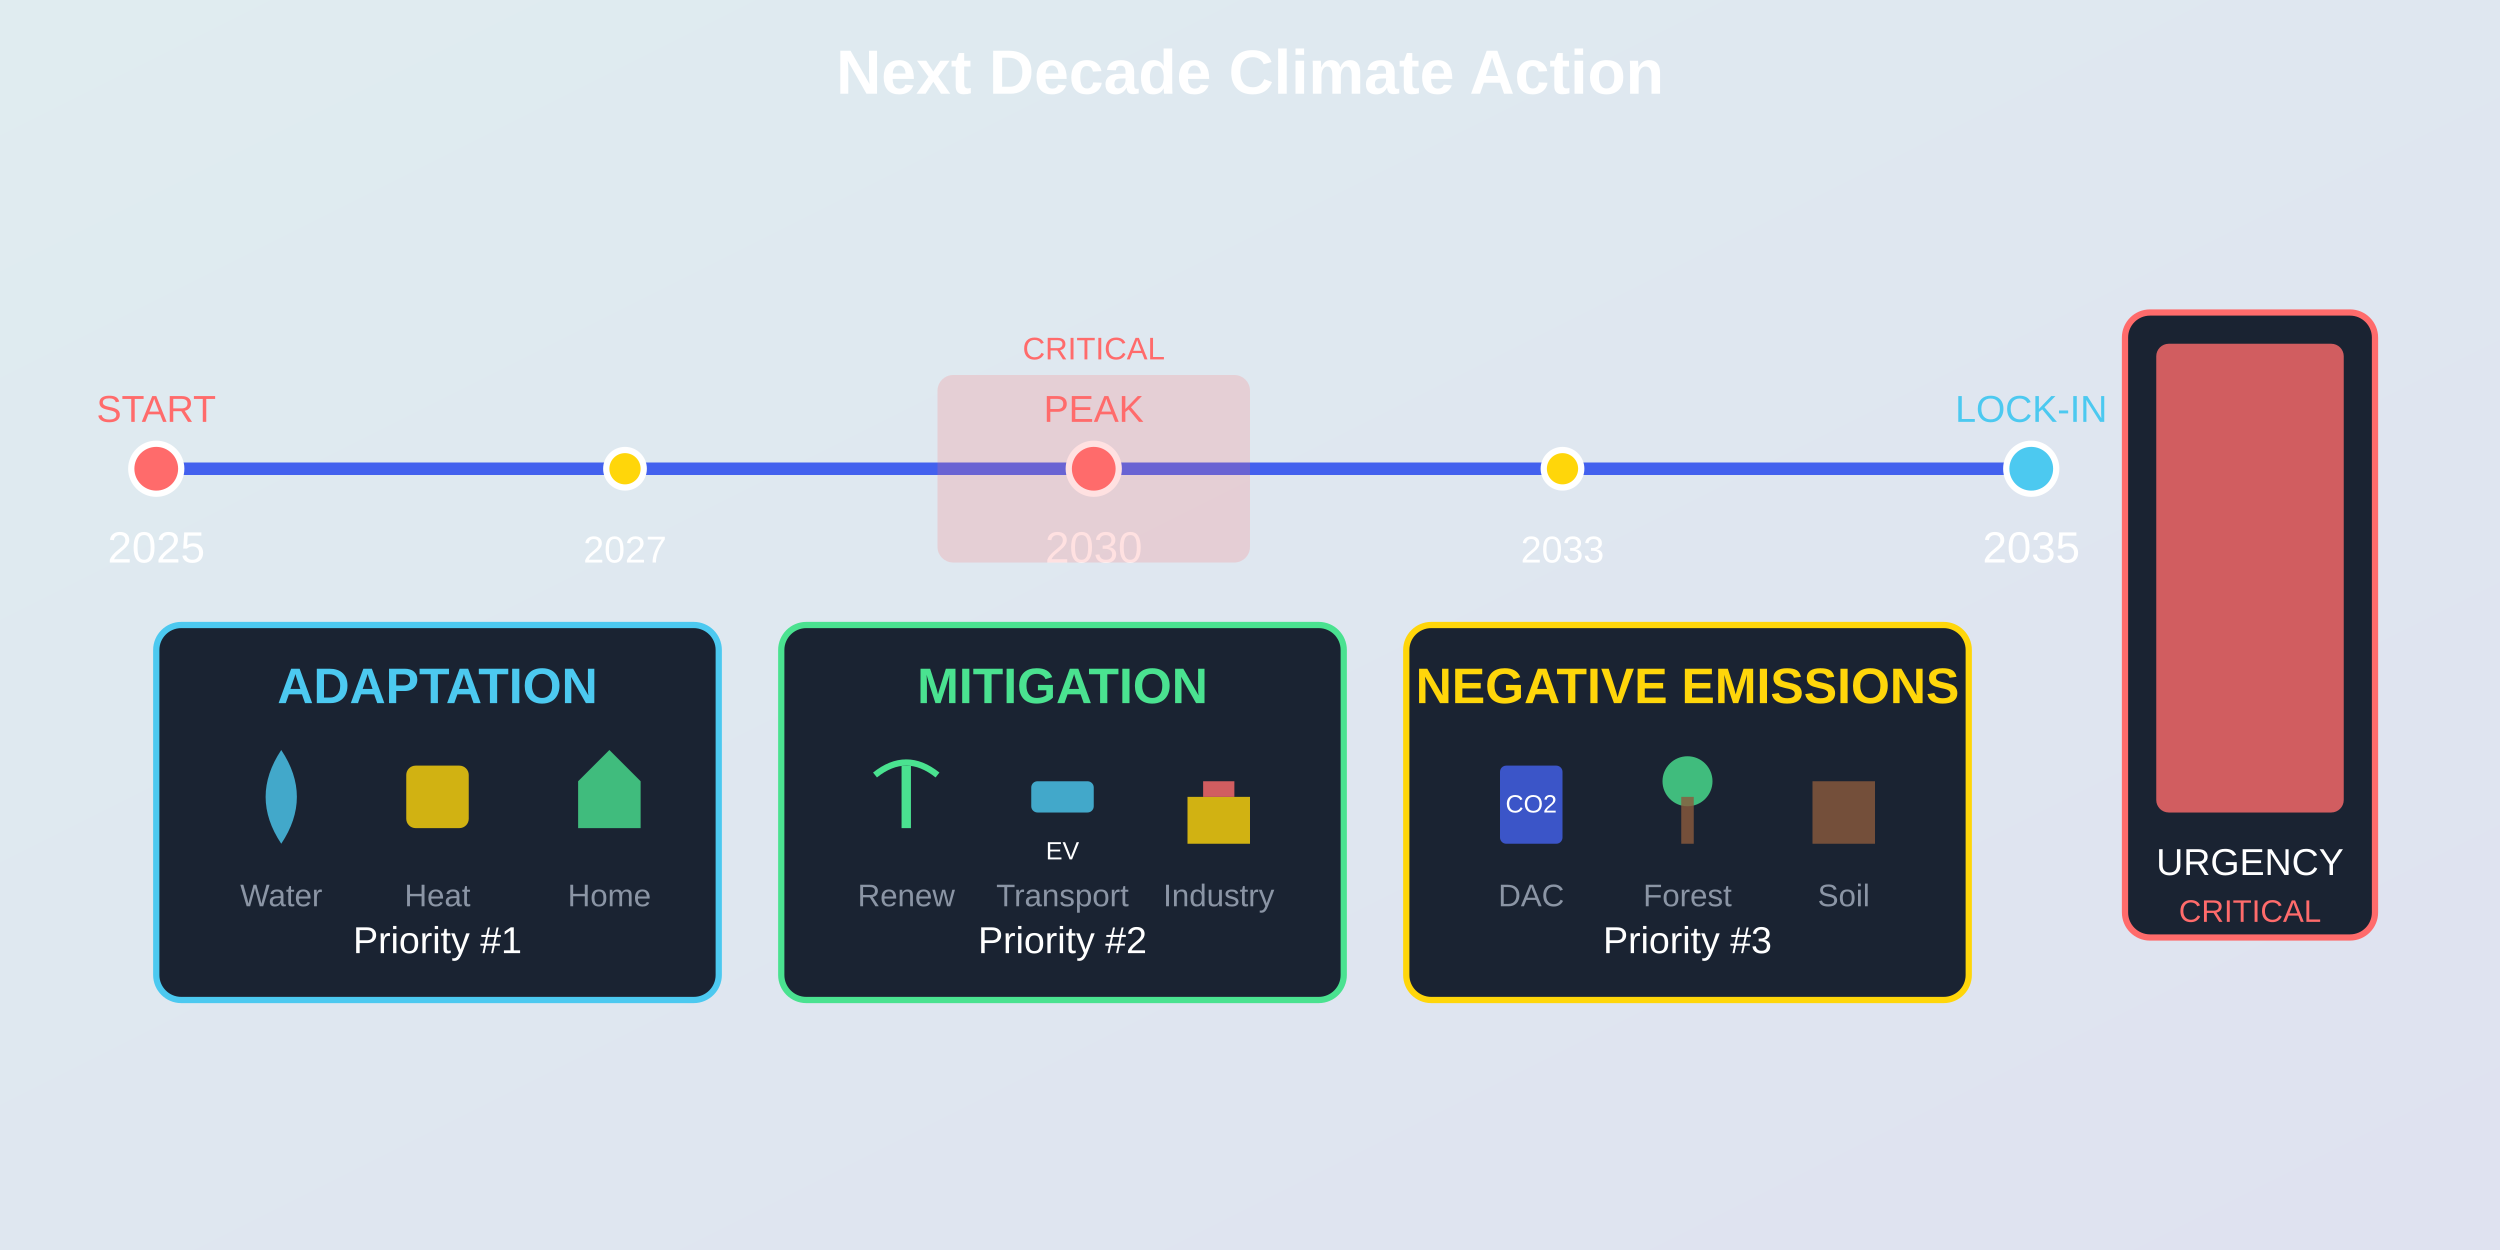
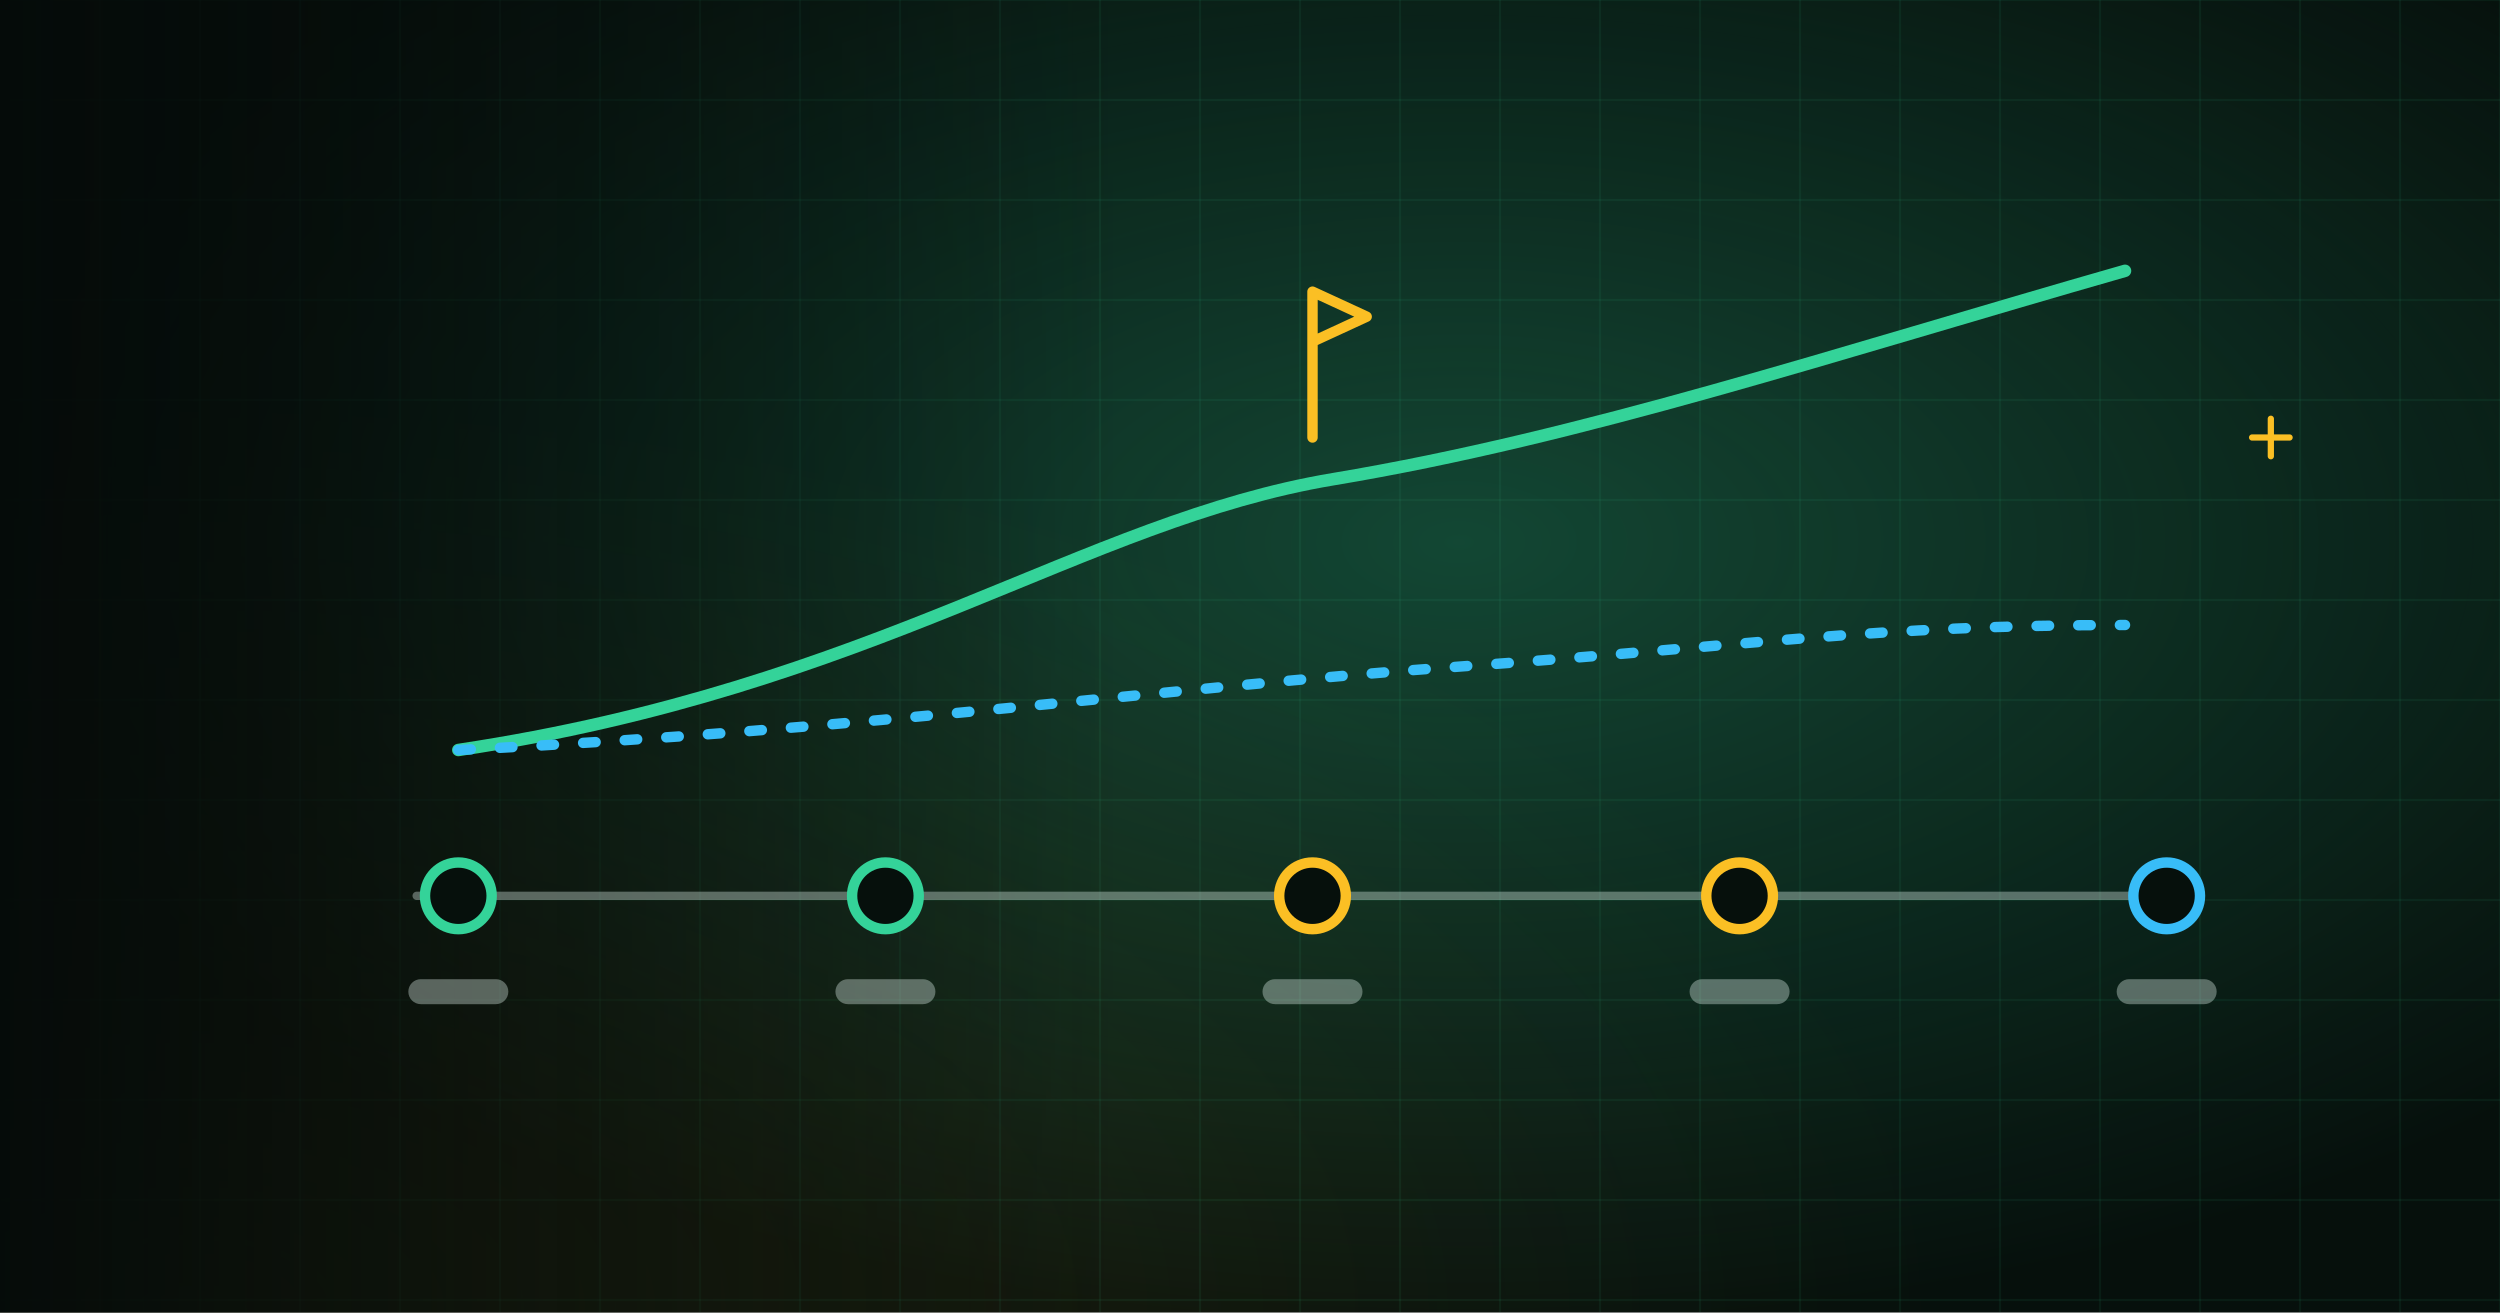
- <svg xmlns="http://www.w3.org/2000/svg" viewBox="0 0 800 400">
+ <svg xmlns="http://www.w3.org/2000/svg" width="1200" height="630" viewBox="0 0 1200 630" fill="none">
  <defs>
-     <linearGradient id="bgGrad" x1="0%" y1="0%" x2="100%" y2="100%">
-       <stop offset="0%" style="stop-color:#4cc9f0;stop-opacity:0.1" />
-       <stop offset="100%" style="stop-color:#4361ee;stop-opacity:0.1" />
+     <radialGradient id="glow" cx="0.583" cy="0.413" r="0.6">
+       <stop offset="0" stop-color="#34d399" stop-opacity="0.28" />
+       <stop offset="1" stop-color="#34d399" stop-opacity="0" />
+     </radialGradient>
+     <radialGradient id="warm" cx="0.08" cy="1" r="0.7">
+       <stop offset="0" stop-color="#fbbf24" stop-opacity="0.10" />
+       <stop offset="1" stop-color="#fbbf24" stop-opacity="0" />
+     </radialGradient>
+     <linearGradient id="fade" x1="0" y1="0" x2="1" y2="0">
+       <stop offset="0" stop-color="#050b09" stop-opacity="1" />
+       <stop offset="0.45" stop-color="#050b09" stop-opacity="0" />
    </linearGradient>
-     <linearGradient id="decadeGrad" x1="0%" y1="0%" x2="100%" y2="0%">
-       <stop offset="0%" style="stop-color:#4361ee;stop-opacity:0.8" />
-       <stop offset="50%" style="stop-color:#3f37c9;stop-opacity:0.8" />
-       <stop offset="100%" style="stop-color:#4cc9f0;stop-opacity:0.8" />
+     <linearGradient id="bar" x1="0" y1="0" x2="0" y2="1">
+       <stop offset="0" stop-color="#34d399" />
+       <stop offset="1" stop-color="#10b981" stop-opacity="0.35" />
+     </linearGradient>
+     <linearGradient id="barGold" x1="0" y1="0" x2="0" y2="1">
+       <stop offset="0" stop-color="#fbbf24" />
+       <stop offset="1" stop-color="#fbbf24" stop-opacity="0.3" />
    </linearGradient>
  </defs>
-   <rect width="800" height="400" fill="url(#bgGrad)" />
-   <g transform="translate(50, 100)">
-     <line x1="0" y1="50" x2="600" y2="50" stroke="#4361ee" stroke-width="4" />
-     <g>
-       <circle cx="0" cy="50" r="8" fill="#ff6b6b" stroke="#ffffff" stroke-width="2" />
-       <text x="0" y="80" fill="#ffffff" font-family="Arial, sans-serif" font-size="14" text-anchor="middle">2025</text>
-       <text x="0" y="35" fill="#ff6b6b" font-family="Arial, sans-serif" font-size="12" text-anchor="middle">START</text>
-       <circle cx="150" cy="50" r="6" fill="#ffd60a" stroke="#ffffff" stroke-width="2" />
-       <text x="150" y="80" fill="#ffffff" font-family="Arial, sans-serif" font-size="12" text-anchor="middle">2027</text>
-       <circle cx="300" cy="50" r="8" fill="#ff6b6b" stroke="#ffffff" stroke-width="2" />
-       <text x="300" y="80" fill="#ffffff" font-family="Arial, sans-serif" font-size="14" text-anchor="middle">2030</text>
-       <text x="300" y="35" fill="#ff6b6b" font-family="Arial, sans-serif" font-size="12" text-anchor="middle">PEAK</text>
-       <circle cx="450" cy="50" r="6" fill="#ffd60a" stroke="#ffffff" stroke-width="2" />
-       <text x="450" y="80" fill="#ffffff" font-family="Arial, sans-serif" font-size="12" text-anchor="middle">2033</text>
-       <circle cx="600" cy="50" r="8" fill="#4cc9f0" stroke="#ffffff" stroke-width="2" />
-       <text x="600" y="80" fill="#ffffff" font-family="Arial, sans-serif" font-size="14" text-anchor="middle">2035</text>
-       <text x="600" y="35" fill="#4cc9f0" font-family="Arial, sans-serif" font-size="12" text-anchor="middle">LOCK-IN</text>
-     </g>
-     <rect x="250" y="20" width="100" height="60" fill="#ff6b6b" opacity="0.2" rx="5" />
-     <text x="300" y="15" fill="#ff6b6b" font-family="Arial, sans-serif" font-size="10" text-anchor="middle">CRITICAL</text>
+   <rect width="1200" height="630" fill="#06100c" />
+   <g stroke="#34d399" stroke-opacity="0.07" stroke-width="1">
+     <path d="M0 0V630" />
+     <path d="M48 0V630" />
+     <path d="M96 0V630" />
+     <path d="M144 0V630" />
+     <path d="M192 0V630" />
+     <path d="M240 0V630" />
+     <path d="M288 0V630" />
+     <path d="M336 0V630" />
+     <path d="M384 0V630" />
+     <path d="M432 0V630" />
+     <path d="M480 0V630" />
+     <path d="M528 0V630" />
+     <path d="M576 0V630" />
+     <path d="M624 0V630" />
+     <path d="M672 0V630" />
+     <path d="M720 0V630" />
+     <path d="M768 0V630" />
+     <path d="M816 0V630" />
+     <path d="M864 0V630" />
+     <path d="M912 0V630" />
+     <path d="M960 0V630" />
+     <path d="M1008 0V630" />
+     <path d="M1056 0V630" />
+     <path d="M1104 0V630" />
+     <path d="M1152 0V630" />
+     <path d="M1200 0V630" />
+     <path d="M0 0H1200" />
+     <path d="M0 48H1200" />
+     <path d="M0 96H1200" />
+     <path d="M0 144H1200" />
+     <path d="M0 192H1200" />
+     <path d="M0 240H1200" />
+     <path d="M0 288H1200" />
+     <path d="M0 336H1200" />
+     <path d="M0 384H1200" />
+     <path d="M0 432H1200" />
+     <path d="M0 480H1200" />
+     <path d="M0 528H1200" />
+     <path d="M0 576H1200" />
+     <path d="M0 624H1200" />
  </g>
-   <g transform="translate(50, 200)">
-     <rect x="0" y="0" width="180" height="120" rx="8" fill="#1a2332" stroke="#4cc9f0" stroke-width="2" />
-     <text x="90" y="25" fill="#4cc9f0" font-family="Arial, sans-serif" font-size="16" font-weight="bold" text-anchor="middle">ADAPTATION</text>
-     <g transform="translate(20, 40)">
-       <path d="M 20 0 Q 10 15 20 30 Q 30 15 20 0" fill="#4cc9f0" opacity="0.8" />
-       <text x="20" y="50" fill="#8b95a5" font-family="Arial, sans-serif" font-size="10" text-anchor="middle">Water</text>
-     </g>
-     <g transform="translate(70, 40)">
-       <rect x="10" y="5" width="20" height="20" rx="3" fill="#ffd60a" opacity="0.8" />
-       <text x="20" y="50" fill="#8b95a5" font-family="Arial, sans-serif" font-size="10" text-anchor="middle">Heat</text>
-     </g>
-     <g transform="translate(120, 40)">
-       <path d="M 15 10 L 25 0 L 35 10 L 35 25 L 15 25 Z" fill="#4ae290" opacity="0.8" />
-       <text x="25" y="50" fill="#8b95a5" font-family="Arial, sans-serif" font-size="10" text-anchor="middle">Home</text>
-     </g>
-     <text x="90" y="105" fill="#ffffff" font-family="Arial, sans-serif" font-size="12" text-anchor="middle">Priority #1</text>
+   <rect width="1200" height="630" fill="url(#glow)" />
+   <rect width="1200" height="630" fill="url(#warm)" />
+   <rect width="1200" height="630" fill="url(#fade)" />
+   <g stroke-linecap="round" stroke-linejoin="round">
+     <path d="M200 430H1040" stroke="rgba(236,253,245,0.35)" stroke-width="4" />
+     <circle cx="220" cy="430" r="16" fill="#06100c" stroke="#34d399" stroke-width="5" />
+     <circle cx="425" cy="430" r="16" fill="#06100c" stroke="#34d399" stroke-width="5" />
+     <circle cx="630" cy="430" r="16" fill="#06100c" stroke="#fbbf24" stroke-width="5" />
+     <circle cx="835" cy="430" r="16" fill="#06100c" stroke="#fbbf24" stroke-width="5" />
+     <circle cx="1040" cy="430" r="16" fill="#06100c" stroke="#38bdf8" stroke-width="5" />
+     <path d="M220 360C420 330 520 250 640 230S880 170 1020 130" stroke="#34d399" stroke-width="6" />
+     <path d="M220 360C420 350 560 330 700 320S900 300 1020 300" stroke="#38bdf8" stroke-width="5" stroke-dasharray="6 14" />
+     <path d="M630 140v70M630 140l26 12-26 12" stroke="#fbbf24" stroke-width="5" />
+     <rect x="196" y="470" width="48" height="12" rx="6" fill="rgba(236,253,245,0.35)" />
+     <rect x="401" y="470" width="48" height="12" rx="6" fill="rgba(236,253,245,0.35)" />
+     <rect x="606" y="470" width="48" height="12" rx="6" fill="rgba(236,253,245,0.35)" />
+     <rect x="811" y="470" width="48" height="12" rx="6" fill="rgba(236,253,245,0.35)" />
+     <rect x="1016" y="470" width="48" height="12" rx="6" fill="rgba(236,253,245,0.35)" />
+     <path d="M1090 201V219M1081 210H1099" stroke="#fbbf24" stroke-width="3" />
  </g>
-   <g transform="translate(250, 200)">
-     <rect x="0" y="0" width="180" height="120" rx="8" fill="#1a2332" stroke="#4ae290" stroke-width="2" />
-     <text x="90" y="25" fill="#4ae290" font-family="Arial, sans-serif" font-size="16" font-weight="bold" text-anchor="middle">MITIGATION</text>
-     <g transform="translate(20, 40)">
-       <line x1="20" y1="5" x2="20" y2="25" stroke="#4ae290" stroke-width="3" />
-       <path d="M 10 8 Q 20 0 30 8" fill="none" stroke="#4ae290" stroke-width="2" />
-       <text x="20" y="50" fill="#8b95a5" font-family="Arial, sans-serif" font-size="10" text-anchor="middle">Renew</text>
-     </g>
-     <g transform="translate(70, 40)">
-       <rect x="10" y="10" width="20" height="10" rx="2" fill="#4cc9f0" opacity="0.8" />
-       <text x="20" y="35" fill="#ffffff" font-family="Arial, sans-serif" font-size="8" text-anchor="middle">EV</text>
-       <text x="20" y="50" fill="#8b95a5" font-family="Arial, sans-serif" font-size="10" text-anchor="middle">Transport</text>
-     </g>
-     <g transform="translate(120, 40)">
-       <rect x="10" y="15" width="20" height="15" fill="#ffd60a" opacity="0.8" />
-       <rect x="15" y="10" width="10" height="5" fill="#ff6b6b" opacity="0.8" />
-       <text x="20" y="50" fill="#8b95a5" font-family="Arial, sans-serif" font-size="10" text-anchor="middle">Industry</text>
-     </g>
-     <text x="90" y="105" fill="#ffffff" font-family="Arial, sans-serif" font-size="12" text-anchor="middle">Priority #2</text>
-   </g>
-   <g transform="translate(450, 200)">
-     <rect x="0" y="0" width="180" height="120" rx="8" fill="#1a2332" stroke="#ffd60a" stroke-width="2" />
-     <text x="90" y="25" fill="#ffd60a" font-family="Arial, sans-serif" font-size="16" font-weight="bold" text-anchor="middle">NEGATIVE EMISSIONS</text>
-     <g transform="translate(20, 40)">
-       <rect x="10" y="5" width="20" height="25" rx="2" fill="#4361ee" opacity="0.8" />
-       <text x="20" y="20" fill="#ffffff" font-family="Arial, sans-serif" font-size="8" text-anchor="middle">CO2</text>
-       <text x="20" y="50" fill="#8b95a5" font-family="Arial, sans-serif" font-size="10" text-anchor="middle">DAC</text>
-     </g>
-     <g transform="translate(70, 40)">
-       <circle cx="20" cy="10" r="8" fill="#4ae290" opacity="0.8" />
-       <rect x="18" y="15" width="4" height="15" fill="#8b5a3c" opacity="0.8" />
-       <text x="20" y="50" fill="#8b95a5" font-family="Arial, sans-serif" font-size="10" text-anchor="middle">Forest</text>
-     </g>
-     <g transform="translate(120, 40)">
-       <rect x="10" y="10" width="20" height="20" fill="#8b5a3c" opacity="0.8" />
-       <text x="20" y="50" fill="#8b95a5" font-family="Arial, sans-serif" font-size="10" text-anchor="middle">Soil</text>
-     </g>
-     <text x="90" y="105" fill="#ffffff" font-family="Arial, sans-serif" font-size="12" text-anchor="middle">Priority #3</text>
-   </g>
-   <g transform="translate(680, 100)">
-     <rect x="0" y="0" width="80" height="200" rx="8" fill="#1a2332" stroke="#ff6b6b" stroke-width="2" />
-     <rect x="10" y="10" width="60" height="150" rx="4" fill="#ff6b6b" opacity="0.8" />
-     <text x="40" y="180" fill="#ffffff" font-family="Arial, sans-serif" font-size="12" text-anchor="middle">URGENCY</text>
-     <text x="40" y="195" fill="#ff6b6b" font-family="Arial, sans-serif" font-size="10" text-anchor="middle">CRITICAL</text>
-   </g>
-   <text x="400" y="30" fill="#ffffff" font-family="Arial, sans-serif" font-size="20" font-weight="bold" text-anchor="middle">Next Decade Climate Action</text>
</svg>
